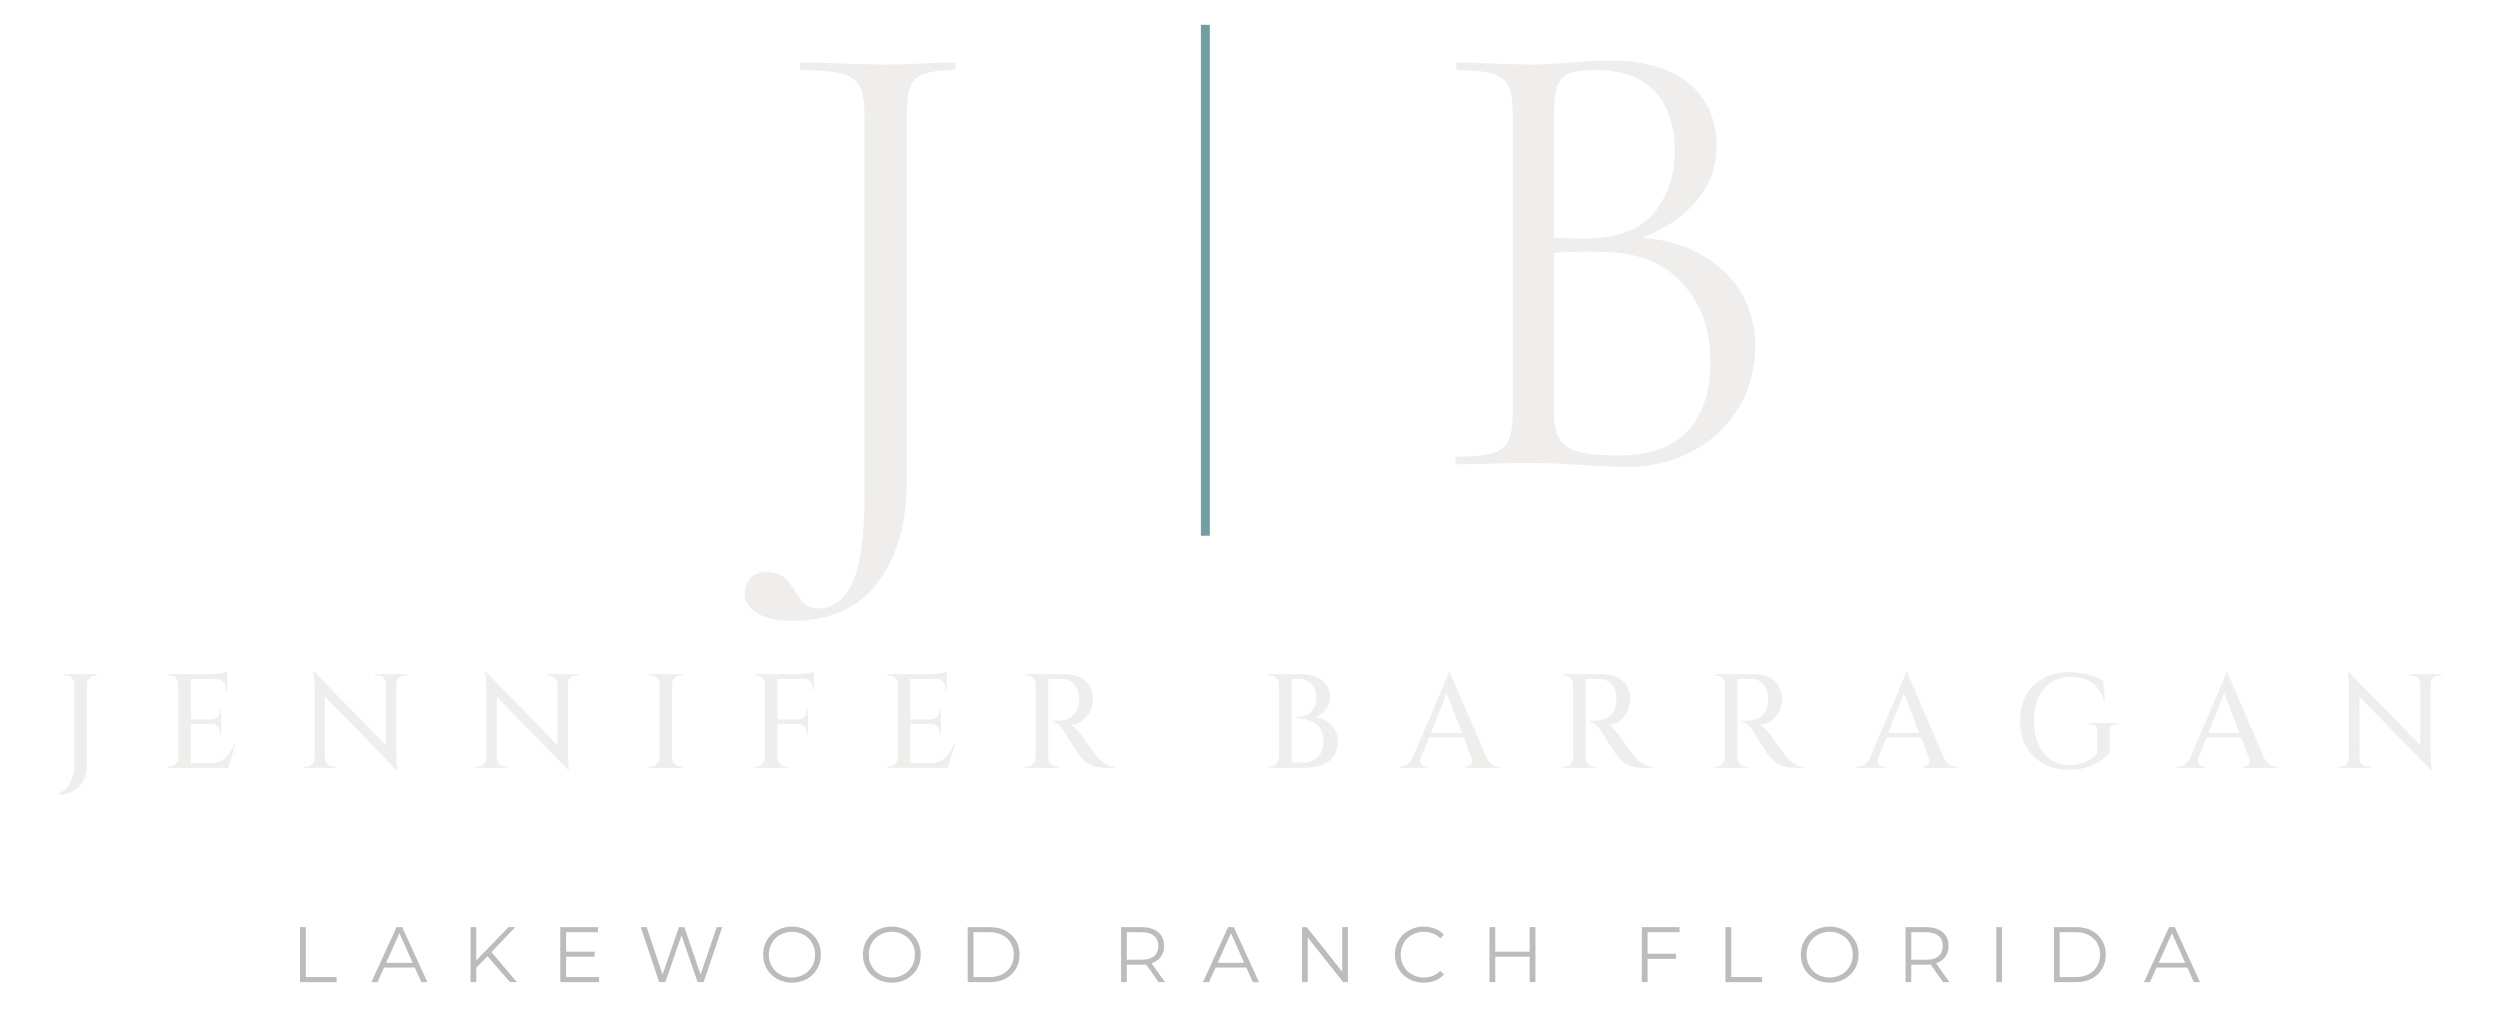
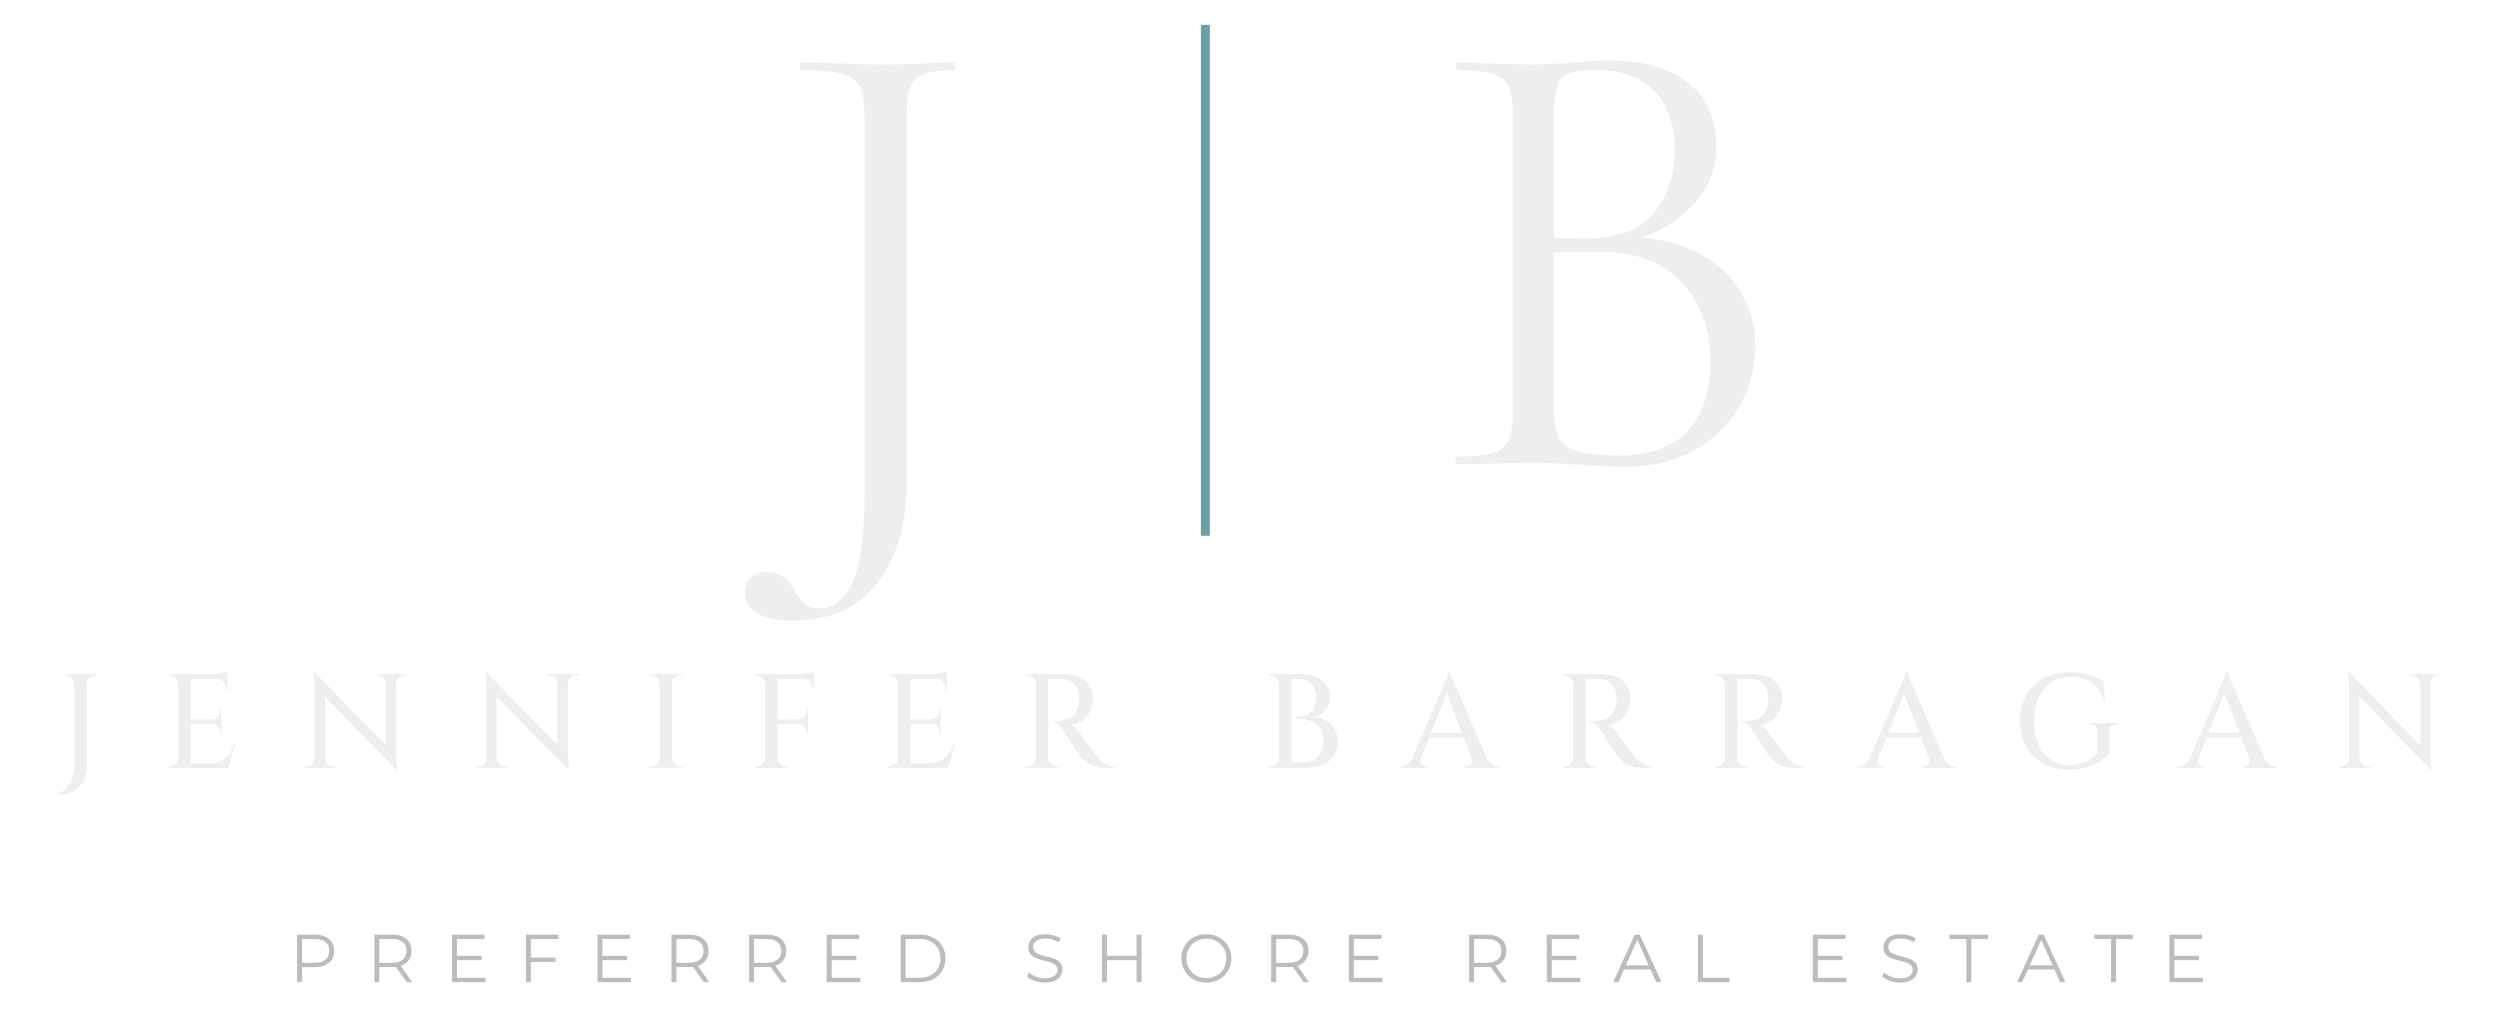
- <svg xmlns="http://www.w3.org/2000/svg" viewBox="70 20 280 116" role="img" aria-label="Jennifer Barragan, Lakewood Ranch Florida">
+ <svg xmlns="http://www.w3.org/2000/svg" viewBox="70 20 280 116" role="img" aria-label="Jennifer Barragan, Preferred SHORE Real Estate">
  <path fill="#efeeec" d="M176.84 27Q177 27 177 27.43Q177 27.86 176.84 27.86Q174.58 27.86 173.44 28.3Q172.3 28.73 171.93 29.81Q171.55 30.89 171.55 32.98V74.02Q171.55 80.93 168.31 85.23Q165.06 89.54 158.68 89.54Q156.19 89.54 154.8 88.68Q153.41 87.83 153.41 86.49Q153.41 85.42 154.04 84.75Q154.68 84.08 155.83 84.08Q157.15 84.08 157.83 84.68Q158.51 85.28 158.96 86.08Q159.41 86.89 160 87.52Q160.58 88.14 161.67 88.14Q164.17 88.14 165.49 85.21Q166.82 82.28 166.82 75.54V32.83Q166.82 30.74 166.3 29.7Q165.78 28.66 164.28 28.26Q162.78 27.86 159.73 27.86Q159.59 27.86 159.59 27.43Q159.59 27 159.73 27Q161.85 27 164.19 27.11Q166.54 27.22 169.1 27.22Q171.45 27.22 173.37 27.11Q175.3 27 176.84 27Z" />
  <path stroke="#6f9ea3" stroke-width="1" d="M205 22.78 V80" />
  <path fill="#efeeec" d="M251.6 47.36 252.39 46.58Q256.67 46.58 259.87 48.17Q263.08 49.75 264.83 52.5Q266.59 55.24 266.59 58.74Q266.59 62.6 264.72 65.68Q262.85 68.76 259.59 70.52Q256.32 72.29 252.26 72.29Q249.97 72.29 247.07 72.07Q244.17 71.86 241.66 71.86Q239.3 71.86 237.11 71.93Q234.91 72 233.15 72Q233 72 233 71.57Q233 71.14 233.15 71.14Q235.75 71.14 237.09 70.78Q238.44 70.42 238.94 69.34Q239.43 68.26 239.43 66.17V32.83Q239.43 30.74 238.97 29.7Q238.51 28.66 237.19 28.26Q235.88 27.86 233.28 27.86Q233.08 27.86 233.08 27.43Q233.08 27 233.28 27Q234.98 27 237.14 27.11Q239.3 27.22 241.66 27.22Q243.58 27.22 246.01 27Q248.45 26.78 250.18 26.78Q254.44 26.78 257.09 28.06Q259.75 29.33 261 31.47Q262.26 33.61 262.26 36.3Q262.26 40.38 259.29 43.28Q256.32 46.18 251.6 47.36ZM248.63 27.85Q246.98 27.85 245.95 28.14Q244.92 28.43 244.48 29.48Q244.04 30.54 244.04 32.98V47.09L241.78 46.53Q244.1 46.66 245.61 46.69Q247.12 46.73 247.32 46.73Q252.88 46.73 255.23 43.87Q257.58 41.01 257.58 36.84Q257.58 34.33 256.69 32.28Q255.81 30.24 253.85 29.04Q251.9 27.85 248.63 27.85ZM251.21 71.01Q256.58 71.01 259.07 68.22Q261.57 65.43 261.57 60.52Q261.57 55.14 258.4 51.7Q255.24 48.27 249.51 48.21Q247.76 48.15 245.86 48.22Q243.95 48.28 242.01 48.59L244.04 47.78V66.17Q244.04 67.9 244.57 68.98Q245.09 70.07 246.63 70.54Q248.17 71.01 251.21 71.01Z" />
  <path fill="#efeeec" d="M79.73 95.5V105.85Q79.73 106.54 79.48 107.13Q79.23 107.72 78.79 108.14Q78.35 108.57 77.78 108.8Q77.21 109.02 76.57 109V108.86Q77.11 108.65 77.51 108.18Q77.9 107.71 78.11 107.09Q78.33 106.46 78.33 105.8V95.5ZM78.37 96.59H78.33Q78.31 96.2 78.03 95.93Q77.76 95.65 77.37 95.65Q77.37 95.65 77.27 95.65Q77.17 95.65 77.17 95.65V95.5H78.37ZM79.68 96.59V95.5H80.88V95.65Q80.88 95.65 80.78 95.65Q80.69 95.65 80.69 95.65Q80.3 95.65 80.02 95.93Q79.74 96.2 79.73 96.59ZM91.37 95.5V106H89.97V95.5ZM95.39 105.47 95.51 106H91.33V105.47ZM94.78 100.57V101.08H91.33V100.57ZM95.45 95.5V96.03H91.33V95.5ZM96.37 103.36 95.56 106H92.92L93.46 105.47Q94.23 105.47 94.76 105.21Q95.29 104.95 95.63 104.47Q95.98 103.99 96.22 103.36ZM94.78 101.05V102.19H94.63V102Q94.63 101.62 94.37 101.35Q94.11 101.08 93.72 101.08V101.05ZM94.78 99.46V100.6H93.72V100.57Q94.11 100.55 94.37 100.29Q94.63 100.02 94.63 99.64V99.46ZM95.45 95.98V97.36H95.3V97.12Q95.3 96.65 94.99 96.34Q94.69 96.03 94.2 96.01V95.98ZM95.45 95.23V95.67L93.62 95.5Q93.95 95.5 94.32 95.45Q94.69 95.41 95 95.35Q95.32 95.29 95.45 95.23ZM90.02 104.91V106H88.82V105.85Q88.82 105.85 88.91 105.85Q89.01 105.85 89.01 105.85Q89.4 105.85 89.68 105.57Q89.96 105.3 89.97 104.91ZM90.02 96.59H89.97Q89.97 96.2 89.68 95.93Q89.4 95.65 89.01 95.65Q89.01 95.65 88.92 95.65Q88.83 95.65 88.83 95.65L88.82 95.5H90.02ZM105.23 95.28 114.23 104.51 114.38 106.21 105.38 96.99ZM105.28 104.94V106H104.03V105.85Q104.03 105.85 104.17 105.85Q104.3 105.85 104.32 105.85Q104.69 105.85 104.96 105.58Q105.23 105.31 105.23 104.94ZM106.41 104.94Q106.41 105.31 106.68 105.58Q106.95 105.85 107.32 105.85Q107.34 105.85 107.47 105.85Q107.61 105.85 107.61 105.85V106H106.36V104.94ZM105.23 95.28 106.39 96.6 106.41 106H105.23V97.15Q105.23 96.36 105.16 95.82Q105.08 95.28 105.08 95.28ZM114.37 95.5V104.29Q114.37 104.8 114.4 105.24Q114.44 105.68 114.48 105.94Q114.52 106.21 114.52 106.21H114.38L113.21 104.87V95.5ZM115.57 95.5V95.65Q115.57 95.65 115.43 95.65Q115.3 95.65 115.3 95.65Q114.92 95.65 114.65 95.91Q114.38 96.17 114.37 96.56H114.32V95.5ZM111.99 95.5H113.24V96.56H113.21Q113.19 96.17 112.93 95.91Q112.67 95.65 112.28 95.65Q112.28 95.65 112.14 95.65Q112.01 95.65 111.99 95.65ZM124.47 95.28 133.47 104.51 133.62 106.21 124.62 96.99ZM124.51 104.94V106H123.27V105.85Q123.27 105.85 123.4 105.85Q123.54 105.85 123.55 105.85Q123.93 105.85 124.2 105.58Q124.47 105.31 124.47 104.94ZM125.64 104.94Q125.64 105.31 125.91 105.58Q126.18 105.85 126.56 105.85Q126.57 105.85 126.71 105.85Q126.84 105.85 126.84 105.85V106H125.6V104.94ZM124.47 95.28 125.63 96.6 125.64 106H124.47V97.15Q124.47 96.36 124.39 95.82Q124.32 95.28 124.32 95.28ZM133.6 95.5V104.29Q133.6 104.8 133.64 105.24Q133.67 105.68 133.71 105.94Q133.75 106.21 133.75 106.21H133.62L132.44 104.87V95.5ZM134.8 95.5V95.65Q134.8 95.65 134.67 95.65Q134.53 95.65 134.53 95.65Q134.16 95.65 133.89 95.91Q133.62 96.17 133.6 96.56H133.56V95.5ZM131.23 95.5H132.47V96.56H132.44Q132.43 96.17 132.17 95.91Q131.9 95.65 131.51 95.65Q131.51 95.65 131.38 95.65Q131.24 95.65 131.23 95.65ZM145.27 95.5V106H143.87V95.5ZM143.91 104.91V106H142.71V105.85Q142.71 105.85 142.81 105.85Q142.91 105.85 142.91 105.85Q143.3 105.85 143.57 105.57Q143.85 105.3 143.87 104.91ZM143.91 96.59H143.87Q143.85 96.2 143.57 95.93Q143.3 95.65 142.91 95.65Q142.91 95.65 142.81 95.65Q142.71 95.65 142.71 95.65V95.5H143.91ZM145.22 104.91H145.27Q145.28 105.3 145.56 105.57Q145.84 105.85 146.23 105.85Q146.23 105.85 146.32 105.85Q146.41 105.85 146.42 105.85V106H145.22ZM145.22 96.59V95.5H146.42V95.65Q146.41 95.65 146.32 95.65Q146.23 95.65 146.23 95.65Q145.84 95.65 145.56 95.93Q145.28 96.2 145.27 96.59ZM157.08 95.5V106H155.68V95.5ZM160.48 100.57V101.08H157.03V100.57ZM161.16 95.5V96.03H157.03V95.5ZM160.48 101.05V102.19H160.33V102Q160.33 101.62 160.07 101.35Q159.81 101.08 159.43 101.08V101.05ZM160.48 99.46V100.6H159.43V100.57Q159.81 100.55 160.07 100.29Q160.33 100.02 160.33 99.64V99.46ZM161.16 95.98V97.21H161.01V97Q161.01 96.58 160.73 96.3Q160.45 96.03 160.03 96.02V95.98ZM161.16 95.23V95.67L159.33 95.5Q159.66 95.5 160.02 95.45Q160.39 95.41 160.71 95.35Q161.02 95.29 161.16 95.23ZM155.72 104.91V106H154.52V105.85Q154.52 105.85 154.62 105.85Q154.72 105.85 154.72 105.85Q155.11 105.85 155.38 105.57Q155.66 105.3 155.68 104.91ZM155.72 96.59H155.68Q155.67 96.2 155.39 95.93Q155.1 95.65 154.72 95.65Q154.72 95.65 154.62 95.65Q154.53 95.65 154.53 95.65L154.52 95.5H155.72ZM157.03 104.91H157.08Q157.09 105.3 157.37 105.57Q157.65 105.85 158.04 105.85Q158.04 105.85 158.13 105.85Q158.22 105.85 158.23 105.85V106H157.03ZM171.96 95.5V106H170.56V95.5ZM175.98 105.47 176.1 106H171.92V105.47ZM175.37 100.57V101.08H171.92V100.57ZM176.04 95.5V96.03H171.92V95.5ZM176.96 103.36 176.15 106H173.51L174.05 105.47Q174.82 105.47 175.35 105.21Q175.88 104.95 176.22 104.47Q176.57 103.99 176.81 103.36ZM175.37 101.05V102.19H175.22V102Q175.22 101.62 174.96 101.35Q174.7 101.08 174.31 101.08V101.05ZM175.37 99.46V100.6H174.31V100.57Q174.7 100.55 174.96 100.29Q175.22 100.02 175.22 99.64V99.46ZM176.04 95.98V97.36H175.89V97.12Q175.89 96.65 175.58 96.34Q175.28 96.03 174.79 96.01V95.98ZM176.04 95.23V95.67L174.21 95.5Q174.54 95.5 174.91 95.45Q175.28 95.41 175.59 95.35Q175.91 95.29 176.04 95.23ZM170.61 104.91V106H169.41V105.85Q169.41 105.85 169.5 105.85Q169.6 105.85 169.6 105.85Q169.99 105.85 170.27 105.57Q170.55 105.3 170.56 104.91ZM170.61 96.59H170.56Q170.56 96.2 170.27 95.93Q169.99 95.65 169.6 95.65Q169.6 95.65 169.51 95.65Q169.42 95.65 169.42 95.65L169.41 95.5H170.61ZM187.21 95.5H189.26Q189.94 95.5 190.52 95.68Q191.1 95.86 191.51 96.21Q191.93 96.57 192.17 97.1Q192.4 97.62 192.4 98.32Q192.4 99.01 192.09 99.66Q191.78 100.31 191.21 100.73Q190.65 101.15 189.88 101.19Q190.21 101.31 190.55 101.65Q190.88 102 191.11 102.33Q191.12 102.34 191.3 102.61Q191.49 102.89 191.77 103.28Q192.06 103.68 192.35 104.07Q192.64 104.46 192.87 104.71Q193.18 105.07 193.47 105.32Q193.76 105.57 194.09 105.71Q194.43 105.85 194.85 105.85V106H193.81Q193.08 106 192.52 105.81Q191.96 105.62 191.57 105.3Q191.17 104.99 190.88 104.6Q190.81 104.5 190.63 104.22Q190.45 103.93 190.21 103.57Q189.97 103.2 189.75 102.84Q189.52 102.48 189.36 102.22Q189.19 101.95 189.16 101.88Q188.9 101.47 188.58 101.18Q188.26 100.89 187.9 100.87V100.72Q187.91 100.72 188.11 100.73Q188.31 100.73 188.58 100.72Q188.98 100.71 189.42 100.58Q189.85 100.46 190.22 100.12Q190.59 99.77 190.77 99.1Q190.81 98.95 190.84 98.72Q190.87 98.49 190.85 98.26Q190.83 97.22 190.33 96.65Q189.83 96.08 189.02 96.04Q188.67 96.02 188.29 96.02Q187.92 96.03 187.65 96.03Q187.38 96.03 187.36 96.03Q187.36 96.02 187.32 95.89Q187.28 95.76 187.25 95.63Q187.21 95.5 187.21 95.5ZM187.4 95.5V106H186V95.5ZM186.05 104.91V106H184.85V105.85Q184.85 105.85 184.94 105.85Q185.04 105.85 185.04 105.85Q185.43 105.85 185.71 105.57Q185.99 105.3 186 104.91ZM186.05 96.59H186Q185.99 96.2 185.71 95.93Q185.43 95.65 185.04 95.65Q185.04 95.65 184.94 95.65Q184.85 95.65 184.85 95.65V95.5H186.05ZM187.36 104.91H187.4Q187.4 105.3 187.69 105.57Q187.97 105.85 188.36 105.85Q188.37 105.85 188.46 105.85Q188.54 105.85 188.54 105.85V106H187.36ZM213.59 95.5H215.52Q216.58 95.5 217.35 95.8Q218.13 96.09 218.54 96.66Q218.96 97.22 218.96 98.03Q218.96 98.67 218.71 99.15Q218.46 99.62 218.07 99.9Q217.68 100.19 217.24 100.28Q218.03 100.39 218.61 100.78Q219.2 101.17 219.52 101.77Q219.84 102.38 219.84 103.14Q219.84 104.02 219.4 104.67Q218.95 105.31 218.11 105.66Q217.27 106 216.11 106H214.5Q214.5 106 214.51 105.85Q214.52 105.71 214.52 105.56Q214.52 105.41 214.52 105.41H215.85Q216.59 105.41 217.12 105.14Q217.66 104.87 217.94 104.33Q218.23 103.79 218.23 103.01Q218.23 102.23 217.95 101.73Q217.67 101.22 217.22 100.95Q216.76 100.67 216.22 100.56Q215.67 100.45 215.15 100.45V100.31Q215.49 100.31 215.88 100.23Q216.27 100.14 216.62 99.91Q216.97 99.68 217.19 99.25Q217.41 98.83 217.41 98.16Q217.41 97.46 217.16 96.98Q216.92 96.51 216.45 96.27Q215.98 96.03 215.31 96.03H213.74Q213.74 96.02 213.71 95.89Q213.67 95.77 213.63 95.63Q213.59 95.5 213.59 95.5ZM214.64 95.5V106H213.24V95.5ZM213.28 104.91V106H212.08L212.09 105.85Q212.12 105.85 212.19 105.85Q212.26 105.85 212.28 105.85Q212.67 105.85 212.95 105.57Q213.23 105.3 213.24 104.91ZM213.28 96.59H213.24Q213.23 96.2 212.95 95.93Q212.67 95.65 212.28 95.65Q212.26 95.65 212.19 95.65Q212.12 95.65 212.09 95.65L212.08 95.5H213.28ZM232.36 95.26 236.95 105.91H235.2L231.85 97.17ZM229.13 104.91Q229.02 105.2 229.1 105.41Q229.17 105.62 229.35 105.74Q229.52 105.85 229.7 105.85H229.84V106H226.76V105.85Q226.76 105.85 226.82 105.85Q226.89 105.85 226.89 105.85Q227.24 105.85 227.6 105.63Q227.97 105.42 228.21 104.91ZM232.36 95.26 232.47 96.57 228.72 105.95H227.75L231.61 96.94Q231.62 96.92 231.71 96.71Q231.81 96.5 231.92 96.21Q232.04 95.93 232.13 95.66Q232.22 95.39 232.22 95.26ZM234.29 102.08V102.59H229.69V102.08ZM234.82 104.91H236.51Q236.75 105.42 237.12 105.63Q237.49 105.85 237.83 105.85Q237.83 105.85 237.89 105.85Q237.95 105.85 237.95 105.85V106H234.11V105.85H234.25Q234.53 105.85 234.76 105.6Q234.99 105.36 234.82 104.91ZM247.39 95.5H249.45Q250.12 95.5 250.7 95.68Q251.28 95.86 251.7 96.21Q252.12 96.57 252.35 97.1Q252.59 97.62 252.59 98.32Q252.59 99.01 252.27 99.66Q251.96 100.31 251.4 100.73Q250.83 101.15 250.07 101.19Q250.4 101.31 250.73 101.65Q251.06 102 251.3 102.33Q251.3 102.34 251.49 102.61Q251.68 102.89 251.96 103.28Q252.24 103.68 252.54 104.07Q252.83 104.46 253.05 104.71Q253.36 105.07 253.65 105.32Q253.94 105.57 254.28 105.71Q254.61 105.85 255.03 105.85V106H253.99Q253.26 106 252.71 105.81Q252.15 105.62 251.75 105.3Q251.35 104.99 251.07 104.6Q251 104.5 250.82 104.22Q250.63 103.93 250.4 103.57Q250.16 103.2 249.93 102.84Q249.71 102.48 249.54 102.22Q249.38 101.95 249.34 101.88Q249.08 101.47 248.77 101.18Q248.45 100.89 248.08 100.87V100.72Q248.1 100.72 248.3 100.73Q248.5 100.73 248.77 100.72Q249.16 100.71 249.6 100.58Q250.04 100.46 250.41 100.12Q250.78 99.77 250.96 99.1Q251 98.95 251.02 98.72Q251.05 98.49 251.04 98.26Q251.01 97.22 250.51 96.65Q250.01 96.08 249.21 96.04Q248.86 96.02 248.48 96.02Q248.1 96.03 247.83 96.03Q247.57 96.03 247.54 96.03Q247.54 96.02 247.51 95.89Q247.47 95.76 247.43 95.63Q247.39 95.5 247.39 95.5ZM247.59 95.5V106H246.19V95.5ZM246.23 104.91V106H245.03V105.85Q245.04 105.85 245.13 105.85Q245.22 105.85 245.23 105.85Q245.62 105.85 245.89 105.57Q246.17 105.3 246.19 104.91ZM246.23 96.59H246.19Q246.17 96.2 245.89 95.93Q245.62 95.65 245.23 95.65Q245.22 95.65 245.13 95.65Q245.04 95.65 245.03 95.65V95.5H246.23ZM247.54 104.91H247.59Q247.59 105.3 247.87 105.57Q248.16 105.85 248.55 105.85Q248.56 105.85 248.64 105.85Q248.73 105.85 248.73 105.85V106H247.54ZM264.39 95.5H266.45Q267.12 95.5 267.7 95.68Q268.28 95.86 268.7 96.21Q269.12 96.57 269.35 97.1Q269.59 97.62 269.59 98.32Q269.59 99.01 269.27 99.66Q268.96 100.31 268.4 100.73Q267.83 101.15 267.07 101.19Q267.4 101.31 267.73 101.65Q268.06 102 268.3 102.33Q268.3 102.34 268.49 102.61Q268.68 102.89 268.96 103.28Q269.24 103.68 269.54 104.07Q269.83 104.46 270.05 104.71Q270.36 105.07 270.65 105.32Q270.94 105.57 271.28 105.71Q271.61 105.85 272.03 105.85V106H270.99Q270.26 106 269.71 105.81Q269.15 105.62 268.75 105.3Q268.35 104.99 268.07 104.6Q268 104.5 267.82 104.22Q267.63 103.93 267.4 103.57Q267.16 103.2 266.93 102.84Q266.71 102.48 266.54 102.22Q266.38 101.95 266.34 101.88Q266.08 101.47 265.77 101.18Q265.45 100.89 265.08 100.87V100.72Q265.1 100.72 265.3 100.73Q265.5 100.73 265.77 100.72Q266.16 100.71 266.6 100.58Q267.04 100.46 267.41 100.12Q267.78 99.77 267.96 99.1Q268 98.95 268.02 98.72Q268.05 98.49 268.04 98.26Q268.01 97.22 267.51 96.65Q267.01 96.08 266.21 96.04Q265.86 96.02 265.48 96.02Q265.1 96.03 264.83 96.03Q264.57 96.03 264.54 96.03Q264.54 96.02 264.51 95.89Q264.47 95.76 264.43 95.63Q264.39 95.5 264.39 95.5ZM264.59 95.5V106H263.19V95.5ZM263.23 104.91V106H262.03V105.85Q262.04 105.85 262.13 105.85Q262.22 105.85 262.23 105.85Q262.62 105.85 262.89 105.57Q263.17 105.3 263.19 104.91ZM263.23 96.59H263.19Q263.17 96.2 262.89 95.93Q262.62 95.65 262.23 95.65Q262.22 95.65 262.13 95.65Q262.04 95.65 262.03 95.65V95.5H263.23ZM264.54 104.91H264.59Q264.59 105.3 264.87 105.57Q265.16 105.85 265.55 105.85Q265.56 105.85 265.64 105.85Q265.73 105.85 265.73 105.85V106H264.54ZM283.57 95.26 288.16 105.91H286.41L283.06 97.17ZM280.34 104.91Q280.23 105.2 280.31 105.41Q280.38 105.62 280.56 105.74Q280.73 105.85 280.91 105.85H281.05V106H277.97V105.85Q277.97 105.85 278.03 105.85Q278.1 105.85 278.1 105.85Q278.45 105.85 278.81 105.63Q279.18 105.42 279.42 104.91ZM283.57 95.26 283.68 96.57 279.93 105.95H278.96L282.82 96.94Q282.83 96.92 282.92 96.71Q283.02 96.5 283.13 96.21Q283.25 95.93 283.34 95.66Q283.43 95.39 283.43 95.26ZM285.5 102.08V102.59H280.9V102.08ZM286.03 104.91H287.72Q287.96 105.42 288.33 105.63Q288.7 105.85 289.04 105.85Q289.04 105.85 289.1 105.85Q289.16 105.85 289.16 105.85V106H285.32V105.85H285.46Q285.74 105.85 285.97 105.6Q286.2 105.36 286.03 104.91ZM306.28 101.8V104.28Q305.93 104.72 305.3 105.17Q304.68 105.62 303.78 105.92Q302.88 106.21 301.72 106.21Q300.09 106.2 298.86 105.52Q297.62 104.85 296.93 103.62Q296.24 102.4 296.24 100.74Q296.24 99.1 296.93 97.87Q297.62 96.64 298.86 95.97Q300.1 95.29 301.75 95.29Q302.58 95.29 303.28 95.42Q303.98 95.54 304.55 95.76Q305.13 95.98 305.56 96.24L305.77 98.51H305.64Q305.39 97.59 304.87 96.99Q304.34 96.4 303.59 96.1Q302.83 95.8 301.9 95.8Q300.65 95.8 299.73 96.42Q298.81 97.04 298.31 98.15Q297.81 99.27 297.81 100.77Q297.81 102.26 298.3 103.36Q298.79 104.47 299.69 105.08Q300.58 105.69 301.79 105.7Q302.41 105.7 302.99 105.54Q303.56 105.38 304.05 105.07Q304.54 104.76 304.88 104.33L304.89 101.8Q304.89 101.12 304.13 101.12H303.89V100.97H307.25V101.12H307.03Q306.25 101.12 306.28 101.8ZM319.44 95.26 324.03 105.91H322.29L318.94 97.17ZM316.22 104.91Q316.11 105.2 316.18 105.41Q316.26 105.62 316.43 105.74Q316.61 105.85 316.79 105.85H316.92V106H313.84V105.85Q313.84 105.85 313.91 105.85Q313.98 105.85 313.98 105.85Q314.32 105.85 314.69 105.63Q315.06 105.42 315.3 104.91ZM319.44 95.26 319.55 96.57 315.8 105.95H314.84L318.69 96.94Q318.71 96.92 318.8 96.71Q318.89 96.5 319.01 96.21Q319.13 95.93 319.22 95.66Q319.3 95.39 319.31 95.26ZM321.38 102.08V102.59H316.77V102.08ZM321.9 104.91H323.6Q323.83 105.42 324.2 105.63Q324.57 105.85 324.92 105.85Q324.92 105.85 324.98 105.85Q325.04 105.85 325.04 105.85V106H321.2V105.85H321.33Q321.62 105.85 321.85 105.6Q322.07 105.36 321.9 104.91ZM333.09 95.28 342.09 104.51 342.24 106.21 333.24 96.99ZM333.14 104.94V106H331.89V105.85Q331.89 105.85 332.03 105.85Q332.16 105.85 332.18 105.85Q332.55 105.85 332.82 105.58Q333.09 105.31 333.09 104.94ZM334.27 104.94Q334.27 105.31 334.54 105.58Q334.81 105.85 335.18 105.85Q335.2 105.85 335.33 105.85Q335.47 105.85 335.47 105.85V106H334.22V104.94ZM333.09 95.28 334.25 96.6 334.27 106H333.09V97.15Q333.09 96.36 333.02 95.82Q332.94 95.28 332.94 95.28ZM342.23 95.5V104.29Q342.23 104.8 342.26 105.24Q342.3 105.68 342.34 105.94Q342.38 106.21 342.38 106.21H342.24L341.07 104.87V95.5ZM343.43 95.5V95.65Q343.43 95.65 343.29 95.65Q343.16 95.65 343.16 95.65Q342.78 95.65 342.51 95.91Q342.24 96.17 342.23 96.56H342.18V95.5ZM339.85 95.5H341.1V96.56H341.07Q341.05 96.17 340.79 95.91Q340.53 95.65 340.14 95.65Q340.14 95.65 340 95.65Q339.87 95.65 339.85 95.65Z" />
-   <path fill="#bcbcba" d="M103.6 130V123.84H104.25V129.43H107.7V130ZM111.6 130 114.41 123.84H115.05L117.87 130H117.19L114.6 124.22H114.87L112.28 130ZM112.71 128.36 112.9 127.83H116.48L116.68 128.36ZM123.26 128.47 123.23 127.68 126.96 123.84H127.71L124.99 126.69L124.62 127.08ZM122.7 130V123.84H123.34V130ZM127.12 130 124.46 126.94 124.9 126.46 127.89 130ZM132.75 130V123.84H136.98V124.41H133.4V129.43H137.1V130ZM133.33 127.15V126.59H136.59V127.15ZM143.83 130 141.76 123.84H142.43L144.37 129.63H144.04L146.04 123.84H146.65L148.63 129.63H148.3L150.27 123.84H150.89L148.81 130H148.13L146.24 124.5H146.42L144.52 130ZM158.71 130.06Q158.01 130.06 157.42 129.82Q156.82 129.58 156.39 129.16Q155.95 128.74 155.71 128.17Q155.47 127.6 155.47 126.92Q155.47 126.24 155.71 125.67Q155.95 125.1 156.39 124.68Q156.83 124.25 157.42 124.02Q158.01 123.78 158.7 123.78Q159.4 123.78 159.99 124.02Q160.58 124.25 161.02 124.68Q161.45 125.1 161.7 125.67Q161.94 126.24 161.94 126.92Q161.94 127.6 161.7 128.17Q161.45 128.74 161.02 129.16Q160.58 129.59 159.99 129.82Q159.4 130.06 158.71 130.06ZM158.7 129.48Q159.26 129.48 159.73 129.28Q160.2 129.09 160.55 128.75Q160.9 128.4 161.09 127.93Q161.29 127.47 161.29 126.92Q161.29 126.37 161.09 125.9Q160.9 125.44 160.55 125.09Q160.2 124.75 159.73 124.56Q159.26 124.36 158.7 124.36Q158.15 124.36 157.68 124.56Q157.2 124.75 156.85 125.09Q156.5 125.44 156.31 125.91Q156.11 126.37 156.11 126.92Q156.11 127.47 156.31 127.93Q156.5 128.4 156.85 128.75Q157.2 129.1 157.68 129.29Q158.15 129.48 158.7 129.48ZM169.89 130.06Q169.19 130.06 168.6 129.82Q168.01 129.58 167.57 129.16Q167.13 128.74 166.89 128.17Q166.65 127.6 166.65 126.92Q166.65 126.24 166.89 125.67Q167.13 125.1 167.57 124.68Q168.01 124.25 168.6 124.02Q169.19 123.78 169.89 123.78Q170.58 123.78 171.17 124.02Q171.76 124.25 172.2 124.68Q172.64 125.1 172.88 125.67Q173.12 126.24 173.12 126.92Q173.12 127.6 172.88 128.17Q172.64 128.74 172.2 129.16Q171.76 129.59 171.17 129.82Q170.58 130.06 169.89 130.06ZM169.89 129.48Q170.44 129.48 170.91 129.28Q171.38 129.09 171.73 128.75Q172.08 128.4 172.28 127.93Q172.47 127.47 172.47 126.92Q172.47 126.37 172.28 125.9Q172.08 125.44 171.73 125.09Q171.38 124.75 170.91 124.56Q170.44 124.36 169.89 124.36Q169.33 124.36 168.86 124.56Q168.39 124.75 168.04 125.09Q167.69 125.44 167.49 125.91Q167.3 126.37 167.3 126.92Q167.3 127.47 167.49 127.93Q167.69 128.4 168.04 128.75Q168.39 129.1 168.86 129.29Q169.33 129.48 169.89 129.48ZM178.38 130V123.84H180.89Q181.88 123.84 182.62 124.23Q183.36 124.63 183.78 125.32Q184.19 126.01 184.19 126.92Q184.19 127.83 183.78 128.52Q183.36 129.21 182.62 129.61Q181.88 130 180.89 130ZM179.03 129.43H180.85Q181.67 129.43 182.28 129.11Q182.88 128.79 183.21 128.23Q183.54 127.66 183.54 126.92Q183.54 126.17 183.21 125.61Q182.88 125.05 182.28 124.73Q181.67 124.41 180.85 124.41H179.03ZM195.56 130V123.84H197.86Q199.03 123.84 199.7 124.4Q200.38 124.95 200.38 125.95Q200.38 126.6 200.07 127.07Q199.77 127.54 199.21 127.8Q198.64 128.05 197.86 128.05H195.91L196.2 127.75V130ZM199.76 130 198.18 127.76H198.88L200.48 130ZM196.2 127.8 195.91 127.49H197.85Q198.77 127.49 199.25 127.09Q199.73 126.68 199.73 125.95Q199.73 125.21 199.25 124.81Q198.77 124.41 197.85 124.41H195.91L196.2 124.09ZM204.73 130 207.55 123.84H208.19L211.01 130H210.32L207.73 124.22H208L205.41 130ZM205.84 128.36 206.03 127.83H209.62L209.81 128.36ZM215.83 130V123.84H216.36L220.61 129.19H220.33V123.84H220.97V130H220.44L216.19 124.65H216.47V130ZM229.46 130.06Q228.76 130.06 228.17 129.82Q227.59 129.59 227.15 129.17Q226.72 128.74 226.47 128.17Q226.23 127.6 226.23 126.92Q226.23 126.24 226.47 125.67Q226.72 125.1 227.15 124.67Q227.59 124.25 228.18 124.02Q228.77 123.78 229.46 123.78Q230.14 123.78 230.72 124.01Q231.31 124.24 231.72 124.69L231.31 125.1Q230.93 124.71 230.47 124.54Q230.01 124.36 229.49 124.36Q228.93 124.36 228.45 124.56Q227.98 124.75 227.62 125.09Q227.27 125.44 227.08 125.9Q226.88 126.37 226.88 126.92Q226.88 127.47 227.08 127.94Q227.27 128.4 227.62 128.75Q227.98 129.09 228.45 129.28Q228.93 129.48 229.49 129.48Q230.01 129.48 230.47 129.3Q230.93 129.12 231.31 128.73L231.72 129.14Q231.31 129.6 230.72 129.83Q230.14 130.06 229.46 130.06ZM241.32 130V123.84H241.97V130ZM236.82 130V123.84H237.47V130ZM237.4 127.15V126.59H241.39V127.15ZM253.88 130V123.84H258.11V124.41H254.53V130ZM254.46 127.39V126.82H257.72V127.39ZM263.25 130V123.84H263.9V129.43H267.35V130ZM274.93 130.06Q274.23 130.06 273.64 129.82Q273.04 129.58 272.61 129.16Q272.17 128.74 271.93 128.17Q271.69 127.6 271.69 126.92Q271.69 126.24 271.93 125.67Q272.17 125.1 272.61 124.68Q273.05 124.25 273.64 124.02Q274.23 123.78 274.92 123.78Q275.62 123.78 276.21 124.02Q276.8 124.25 277.24 124.68Q277.67 125.1 277.92 125.67Q278.16 126.24 278.16 126.92Q278.16 127.6 277.92 128.17Q277.67 128.74 277.24 129.16Q276.8 129.59 276.21 129.82Q275.62 130.06 274.93 130.06ZM274.92 129.48Q275.48 129.48 275.95 129.28Q276.42 129.09 276.77 128.75Q277.12 128.4 277.31 127.93Q277.51 127.47 277.51 126.92Q277.51 126.37 277.31 125.9Q277.12 125.44 276.77 125.09Q276.42 124.75 275.95 124.56Q275.48 124.36 274.92 124.36Q274.37 124.36 273.9 124.56Q273.42 124.75 273.07 125.09Q272.72 125.44 272.53 125.91Q272.33 126.37 272.33 126.92Q272.33 127.47 272.53 127.93Q272.72 128.4 273.07 128.75Q273.42 129.1 273.9 129.29Q274.37 129.48 274.92 129.48ZM283.42 130V123.84H285.72Q286.89 123.84 287.57 124.4Q288.24 124.95 288.24 125.95Q288.24 126.6 287.94 127.07Q287.63 127.54 287.07 127.8Q286.51 128.05 285.72 128.05H283.78L284.06 127.75V130ZM287.62 130 286.04 127.76H286.75L288.34 130ZM284.06 127.8 283.78 127.49H285.71Q286.63 127.49 287.11 127.09Q287.59 126.68 287.59 125.95Q287.59 125.21 287.11 124.81Q286.63 124.41 285.71 124.41H283.78L284.06 124.09ZM293.58 130V123.84H294.23V130ZM300.04 130V123.84H302.55Q303.53 123.84 304.28 124.23Q305.02 124.63 305.43 125.32Q305.85 126.01 305.85 126.92Q305.85 127.83 305.43 128.52Q305.02 129.21 304.28 129.61Q303.53 130 302.55 130ZM300.68 129.43H302.51Q303.33 129.43 303.93 129.11Q304.54 128.79 304.87 128.23Q305.2 127.66 305.2 126.92Q305.2 126.17 304.87 125.61Q304.54 125.05 303.93 124.73Q303.33 124.41 302.51 124.41H300.68ZM310.12 130 312.94 123.84H313.58L316.4 130H315.71L313.12 124.22H313.39L310.8 130ZM311.23 128.36 311.42 127.83H315L315.2 128.36Z" />
+   <path fill="#bcbcba" d="M103.27 130V124.68H105.26Q105.94 124.68 106.42 124.9Q106.91 125.12 107.17 125.52Q107.43 125.93 107.43 126.5Q107.43 127.07 107.17 127.47Q106.91 127.88 106.42 128.1Q105.94 128.32 105.26 128.32H103.58L103.83 128.06V130ZM103.83 128.1 103.58 127.83H105.25Q106.04 127.83 106.46 127.48Q106.87 127.13 106.87 126.5Q106.87 125.86 106.46 125.52Q106.04 125.17 105.25 125.17H103.58L103.83 124.9ZM111.93 130V124.68H113.91Q114.93 124.68 115.51 125.16Q116.09 125.64 116.09 126.5Q116.09 127.07 115.83 127.47Q115.57 127.88 115.08 128.1Q114.59 128.31 113.91 128.31H112.23L112.48 128.06V130ZM115.56 130 114.19 128.07H114.8L116.17 130ZM112.48 128.1 112.23 127.83H113.9Q114.7 127.83 115.11 127.48Q115.53 127.13 115.53 126.5Q115.53 125.86 115.11 125.52Q114.7 125.17 113.9 125.17H112.23L112.48 124.9ZM120.62 130V124.68H124.27V125.17H121.18V129.51H124.38V130ZM121.12 127.54V127.06H123.94V127.54ZM128.91 130V124.68H132.55V125.17H129.46V130ZM129.4 127.74V127.25H132.22V127.74ZM136.92 130V124.68H140.56V125.17H137.47V129.51H140.67V130ZM137.42 127.54V127.06H140.23V127.54ZM145.2 130V124.68H147.19Q148.2 124.68 148.78 125.16Q149.36 125.64 149.36 126.5Q149.36 127.07 149.1 127.47Q148.84 127.88 148.35 128.1Q147.87 128.31 147.19 128.31H145.51L145.76 128.06V130ZM148.83 130 147.46 128.07H148.08L149.45 130ZM145.76 128.1 145.51 127.83H147.18Q147.97 127.83 148.39 127.48Q148.8 127.13 148.8 126.5Q148.8 125.86 148.39 125.52Q147.97 125.17 147.18 125.17H145.51L145.76 124.9ZM153.9 130V124.68H155.88Q156.9 124.68 157.48 125.16Q158.06 125.64 158.06 126.5Q158.06 127.07 157.8 127.47Q157.54 127.88 157.05 128.1Q156.56 128.31 155.88 128.31H154.2L154.45 128.06V130ZM157.53 130 156.16 128.07H156.77L158.14 130ZM154.45 128.1 154.2 127.83H155.87Q156.67 127.83 157.08 127.48Q157.5 127.13 157.5 126.5Q157.5 125.86 157.08 125.52Q156.67 125.17 155.87 125.17H154.2L154.45 124.9ZM162.59 130V124.68H166.24V125.17H163.15V129.51H166.35V130ZM163.09 127.54V127.06H165.91V127.54ZM170.88 130V124.68H173.04Q173.89 124.68 174.53 125.02Q175.18 125.36 175.53 125.96Q175.89 126.56 175.89 127.34Q175.89 128.12 175.53 128.72Q175.18 129.32 174.53 129.66Q173.89 130 173.04 130ZM171.43 129.51H173.01Q173.72 129.51 174.24 129.23Q174.76 128.96 175.05 128.47Q175.33 127.98 175.33 127.34Q175.33 126.7 175.05 126.21Q174.76 125.72 174.24 125.45Q173.72 125.17 173.01 125.17H171.43ZM187.01 130.05Q186.41 130.05 185.87 129.85Q185.33 129.66 185.03 129.35L185.25 128.92Q185.54 129.2 186.01 129.38Q186.48 129.57 187.01 129.57Q187.51 129.57 187.82 129.44Q188.14 129.32 188.29 129.1Q188.44 128.89 188.44 128.63Q188.44 128.32 188.26 128.13Q188.08 127.94 187.79 127.83Q187.5 127.72 187.15 127.64Q186.8 127.55 186.45 127.46Q186.1 127.36 185.81 127.2Q185.52 127.05 185.34 126.78Q185.17 126.52 185.17 126.09Q185.17 125.7 185.37 125.37Q185.58 125.04 186.01 124.83Q186.45 124.63 187.12 124.63Q187.57 124.63 188.01 124.76Q188.46 124.88 188.78 125.11L188.58 125.55Q188.24 125.33 187.86 125.22Q187.48 125.11 187.12 125.11Q186.64 125.11 186.32 125.24Q186.01 125.37 185.86 125.59Q185.72 125.81 185.72 126.08Q185.72 126.39 185.9 126.58Q186.07 126.77 186.37 126.88Q186.66 126.99 187.01 127.07Q187.36 127.15 187.71 127.25Q188.05 127.35 188.34 127.5Q188.64 127.66 188.81 127.92Q188.99 128.18 188.99 128.59Q188.99 128.98 188.78 129.31Q188.57 129.65 188.13 129.85Q187.69 130.05 187.01 130.05ZM197.3 130V124.68H197.86V130ZM193.42 130V124.68H193.98V130ZM193.92 127.54V127.05H197.36V127.54ZM205.12 130.05Q204.52 130.05 204.01 129.85Q203.49 129.64 203.12 129.27Q202.74 128.91 202.53 128.42Q202.32 127.92 202.32 127.34Q202.32 126.76 202.53 126.26Q202.74 125.77 203.12 125.4Q203.5 125.04 204.01 124.83Q204.52 124.63 205.12 124.63Q205.72 124.63 206.23 124.83Q206.74 125.04 207.12 125.4Q207.49 125.77 207.7 126.26Q207.91 126.75 207.91 127.34Q207.91 127.93 207.7 128.42Q207.49 128.91 207.12 129.28Q206.74 129.64 206.23 129.85Q205.72 130.05 205.12 130.05ZM205.12 129.55Q205.6 129.55 206 129.38Q206.41 129.22 206.71 128.92Q207.01 128.62 207.18 128.22Q207.35 127.82 207.35 127.34Q207.35 126.86 207.18 126.46Q207.02 126.06 206.71 125.76Q206.41 125.46 206 125.3Q205.6 125.13 205.12 125.13Q204.64 125.13 204.23 125.3Q203.82 125.46 203.52 125.76Q203.22 126.06 203.05 126.46Q202.88 126.86 202.88 127.34Q202.88 127.81 203.05 128.21Q203.22 128.62 203.52 128.92Q203.82 129.22 204.23 129.38Q204.64 129.55 205.12 129.55ZM212.37 130V124.68H214.36Q215.37 124.68 215.96 125.16Q216.54 125.64 216.54 126.5Q216.54 127.07 216.27 127.47Q216.01 127.88 215.53 128.1Q215.04 128.31 214.36 128.31H212.68L212.93 128.06V130ZM216 130 214.64 128.07H215.25L216.62 130ZM212.93 128.1 212.68 127.83H214.35Q215.15 127.83 215.56 127.48Q215.98 127.13 215.98 126.5Q215.98 125.86 215.56 125.52Q215.15 125.17 214.35 125.17H212.68L212.93 124.9ZM221.07 130V124.68H224.72V125.17H221.63V129.51H224.83V130ZM221.57 127.54V127.06H224.38V127.54ZM234.54 130V124.68H236.53Q237.55 124.68 238.13 125.16Q238.71 125.64 238.71 126.5Q238.71 127.07 238.45 127.47Q238.18 127.88 237.7 128.1Q237.21 128.31 236.53 128.31H234.85L235.1 128.06V130ZM238.17 130 236.81 128.07H237.42L238.79 130ZM235.1 128.1 234.85 127.83H236.52Q237.32 127.83 237.73 127.48Q238.15 127.13 238.15 126.5Q238.15 125.86 237.73 125.52Q237.32 125.17 236.52 125.17H234.85L235.1 124.9ZM243.24 130V124.68H246.89V125.17H243.8V129.51H247V130ZM243.74 127.54V127.06H246.55V127.54ZM250.67 130 253.1 124.68H253.66L256.09 130H255.5L253.26 125H253.49L251.26 130ZM251.63 128.58 251.79 128.12H254.89L255.06 128.58ZM260.17 130V124.68H260.73V129.51H263.71V130ZM273.04 130V124.68H276.69V125.17H273.6V129.51H276.8V130ZM273.54 127.54V127.06H276.35V127.54ZM282.79 130.05Q282.19 130.05 281.65 129.85Q281.11 129.66 280.81 129.35L281.03 128.92Q281.32 129.2 281.79 129.38Q282.26 129.57 282.79 129.57Q283.29 129.57 283.6 129.44Q283.92 129.32 284.07 129.1Q284.22 128.89 284.22 128.63Q284.22 128.32 284.04 128.13Q283.86 127.94 283.57 127.83Q283.28 127.72 282.93 127.64Q282.58 127.55 282.23 127.46Q281.88 127.36 281.59 127.2Q281.3 127.05 281.12 126.78Q280.95 126.52 280.95 126.09Q280.95 125.7 281.15 125.37Q281.36 125.04 281.79 124.83Q282.23 124.63 282.9 124.63Q283.35 124.63 283.79 124.76Q284.24 124.88 284.56 125.11L284.36 125.55Q284.02 125.33 283.64 125.22Q283.26 125.11 282.9 125.11Q282.42 125.11 282.1 125.24Q281.79 125.37 281.64 125.59Q281.5 125.81 281.5 126.08Q281.5 126.39 281.68 126.58Q281.85 126.77 282.15 126.88Q282.44 126.99 282.79 127.07Q283.14 127.15 283.49 127.25Q283.83 127.35 284.12 127.5Q284.42 127.66 284.59 127.92Q284.77 128.18 284.77 128.59Q284.77 128.98 284.56 129.31Q284.35 129.65 283.91 129.85Q283.47 130.05 282.79 130.05ZM290.23 130V125.17H288.36V124.68H292.66V125.17H290.79V130ZM295.91 130 298.34 124.68H298.89L301.33 130H300.74L298.5 125H298.73L296.49 130ZM296.86 128.58 297.03 128.12H300.13L300.3 128.58ZM306.44 130V125.17H304.57V124.68H308.87V125.17H307V130ZM312.97 130V124.68H316.62V125.17H313.53V129.51H316.73V130ZM313.47 127.54V127.06H316.29V127.54Z" />
</svg>
